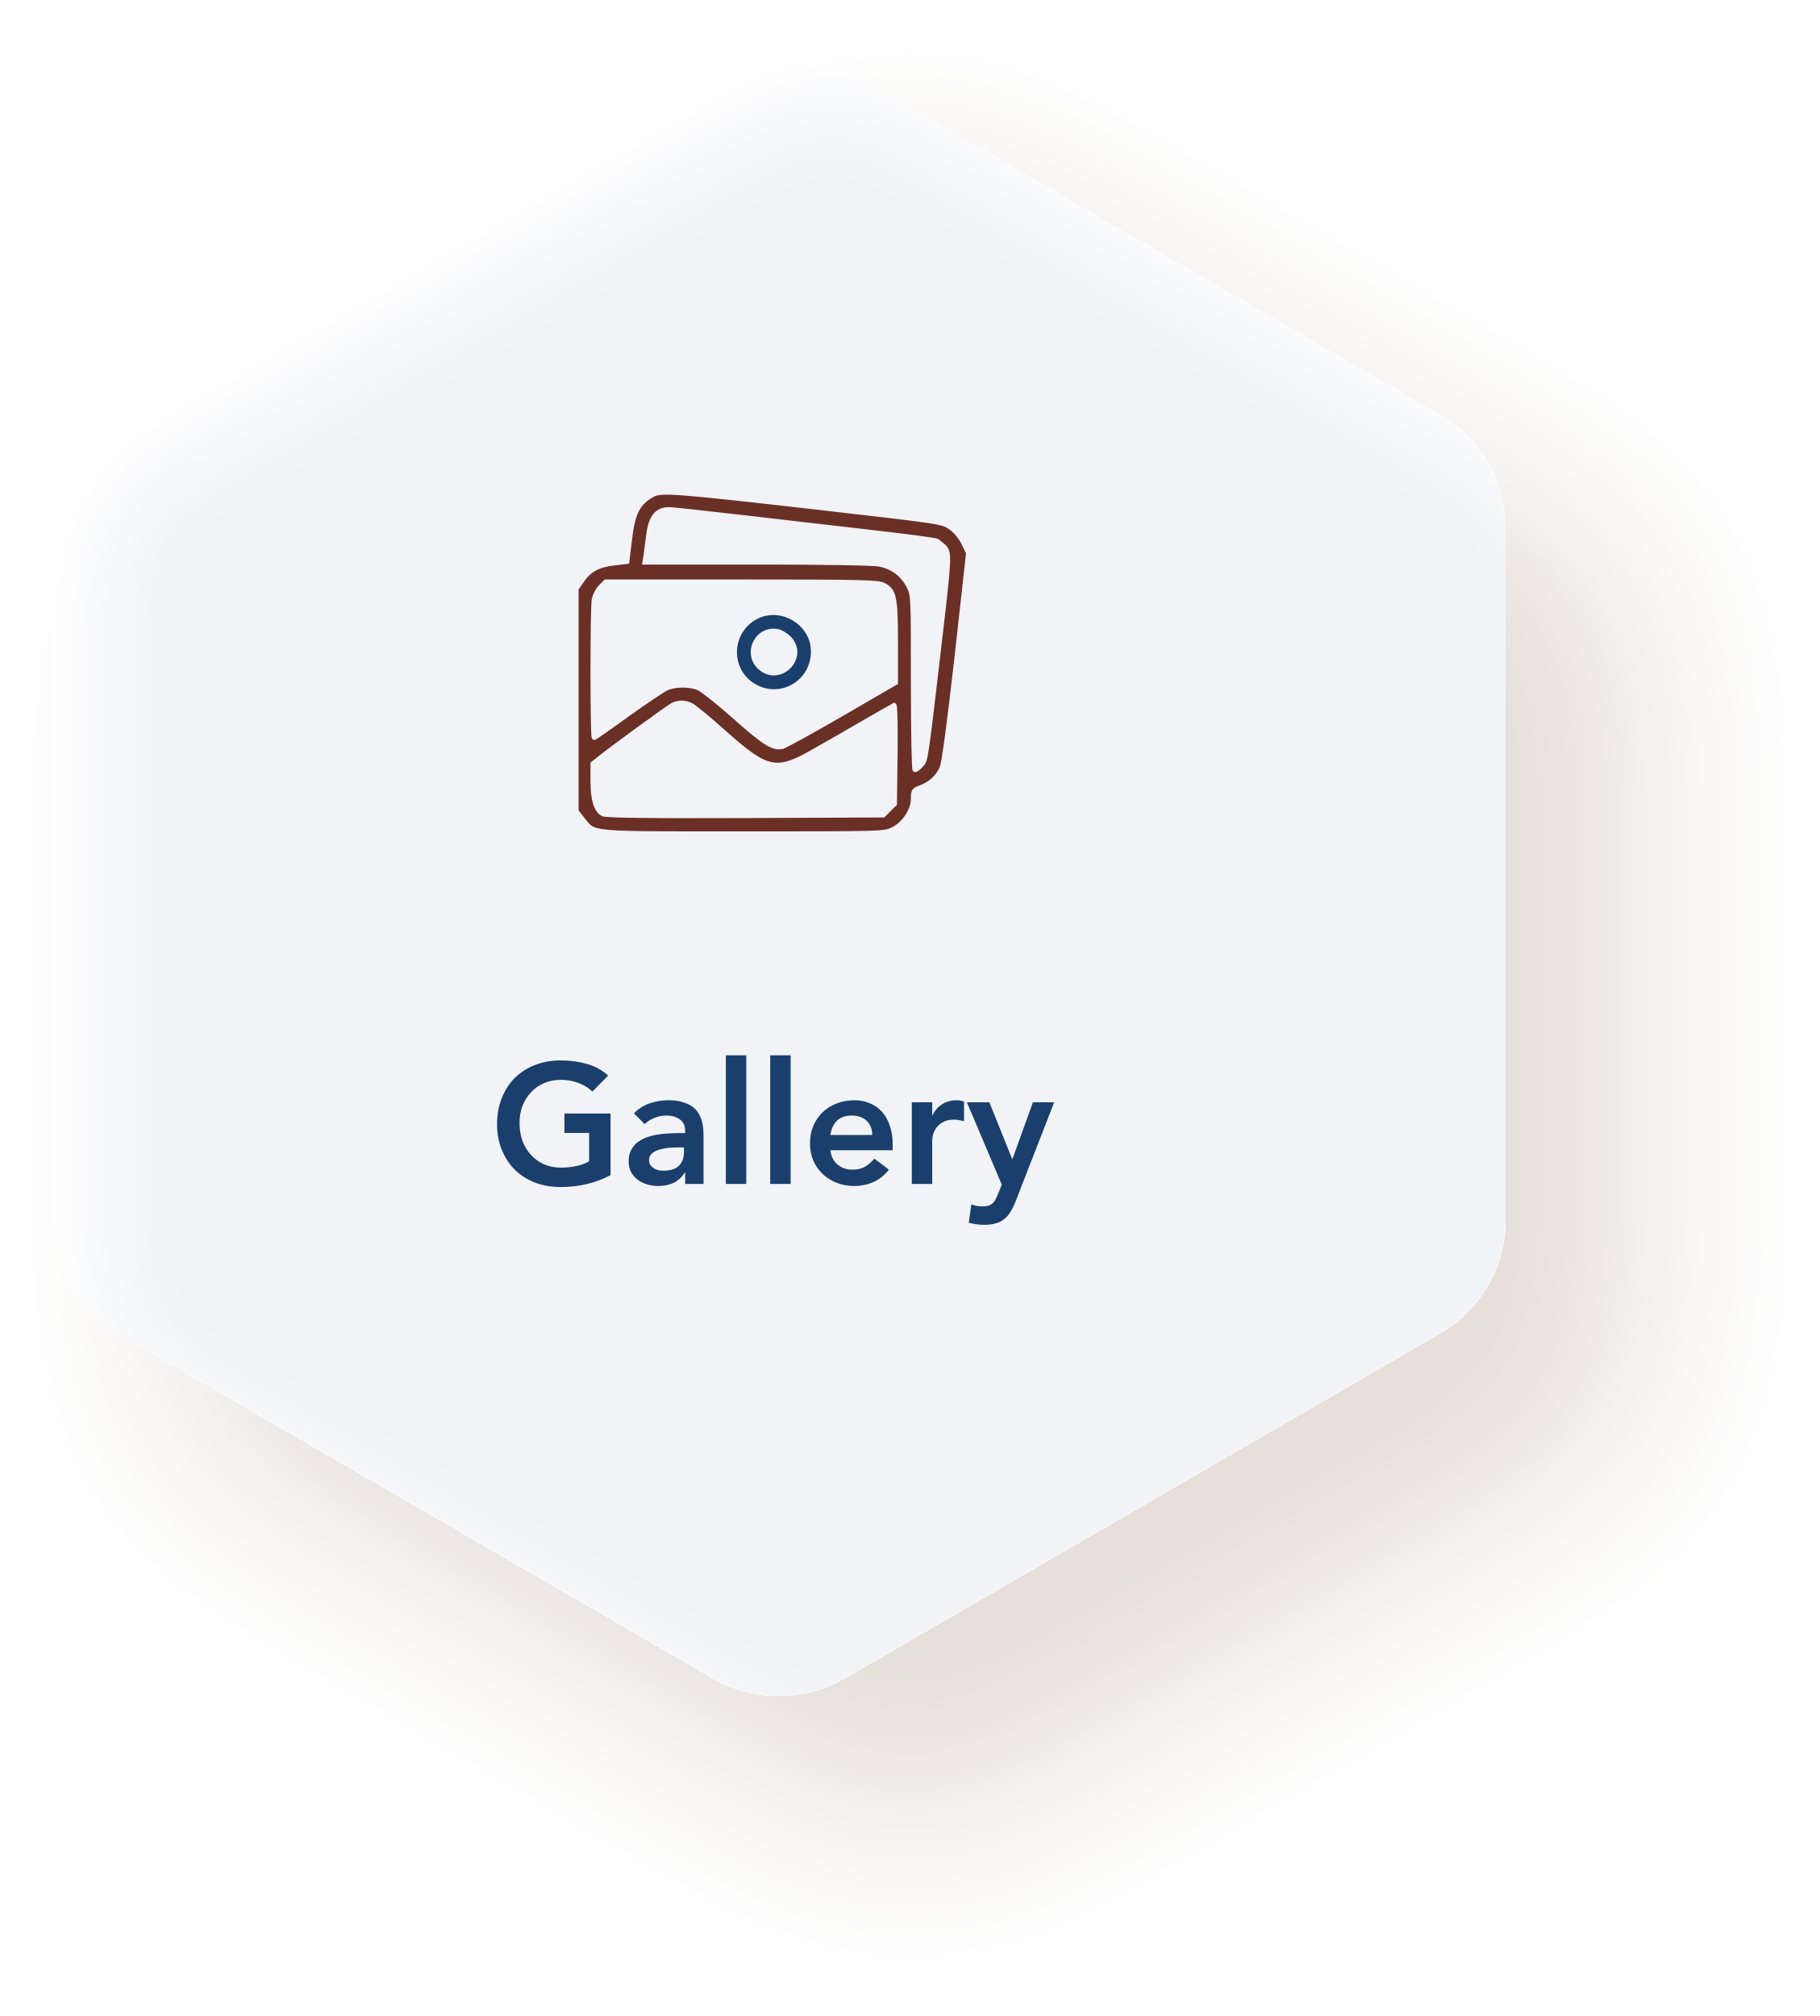
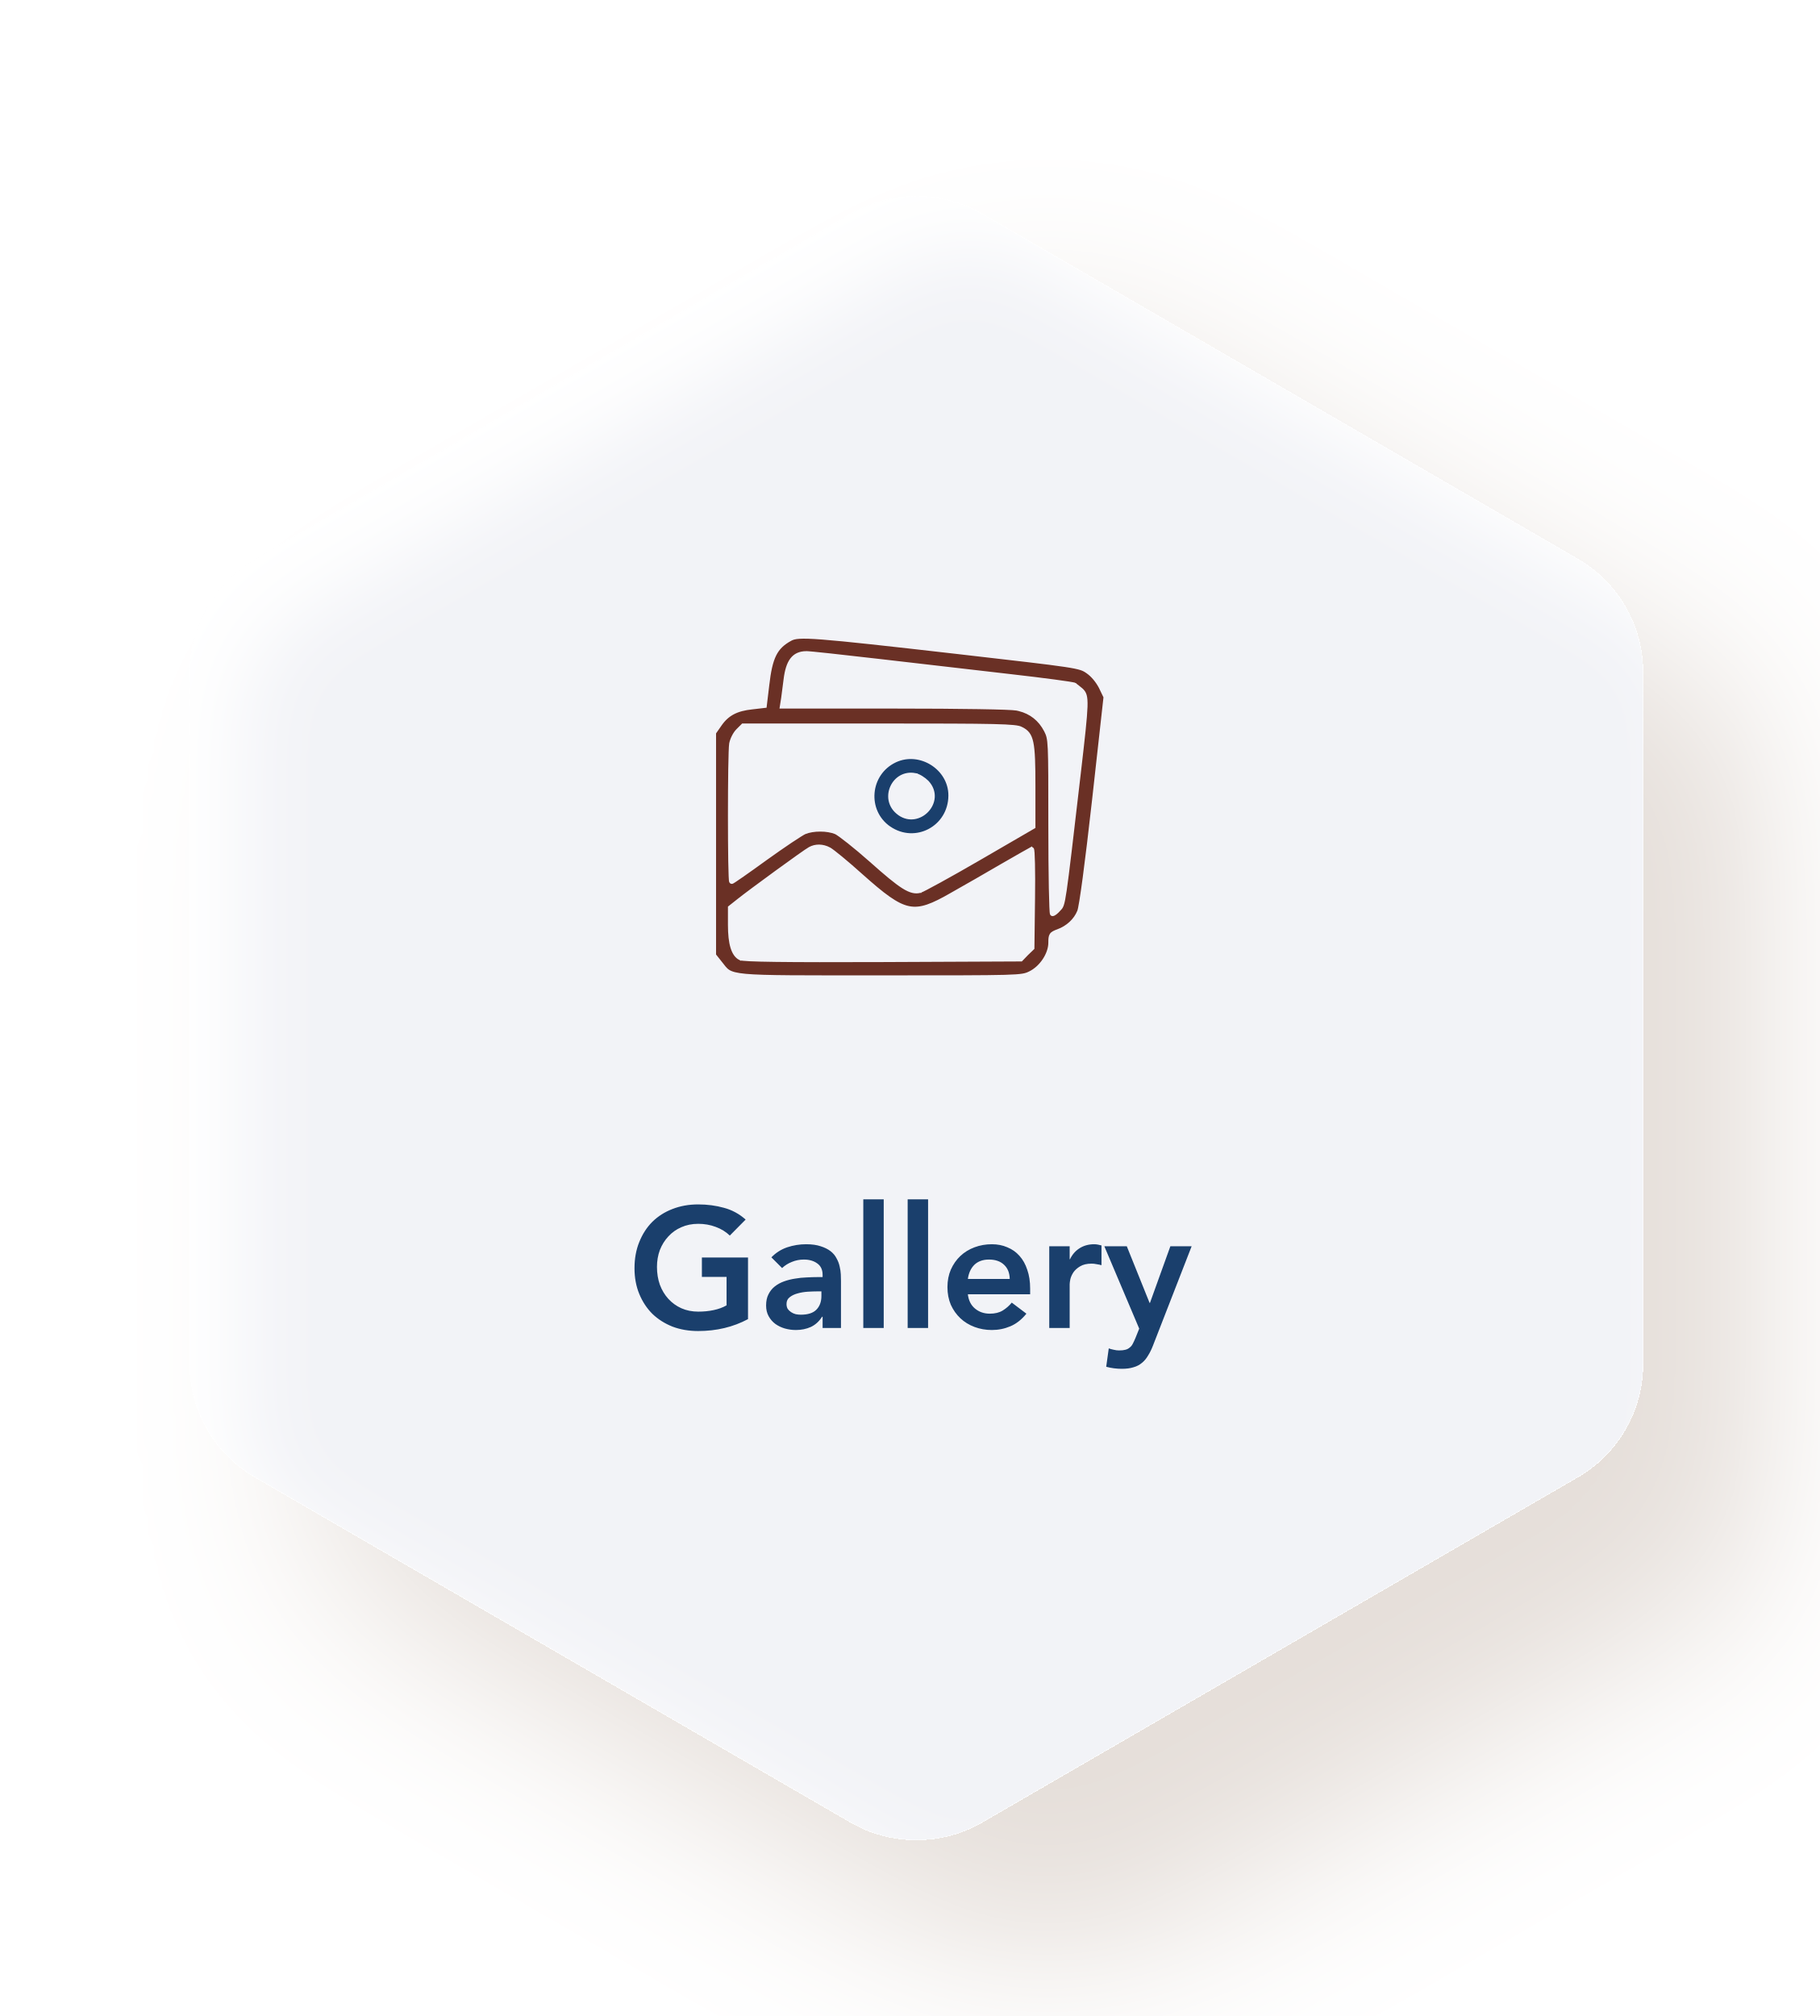
- <svg xmlns="http://www.w3.org/2000/svg" width="139" height="154" viewBox="0 0 139 154" fill="none">
+ <svg xmlns="http://www.w3.org/2000/svg" width="139" height="154" viewBox="-10.5 -11 139 154" fill="none">
  <g filter="url(#filter0_di_1_61)">
    <path d="M110.014 31.714C113.1 33.503 115 36.8 115 40.367V93.177C115 96.744 113.1 100.041 110.014 101.829L64.514 128.196C61.413 129.993 57.587 129.993 54.486 128.196L8.986 101.829C5.9 100.041 4 96.744 4 93.177V40.367C4 36.8 5.9 33.503 8.986 31.714L54.486 5.348C57.587 3.551 61.413 3.551 64.514 5.348L110.014 31.714Z" fill="#F2F3F7" />
  </g>
  <path d="M56.761 63.607C62.11 63.607 64.802 63.607 66.241 63.567C66.962 63.547 67.363 63.516 67.625 63.472C67.881 63.429 68.004 63.373 68.169 63.294C68.589 63.088 68.969 62.731 69.243 62.317C69.518 61.901 69.683 61.435 69.683 61.013C69.683 60.867 69.685 60.748 69.698 60.65C69.711 60.551 69.736 60.466 69.783 60.393C69.831 60.319 69.898 60.266 69.981 60.22C70.061 60.175 70.163 60.134 70.286 60.088H70.287C71.033 59.82 71.625 59.269 71.891 58.606L71.892 58.603C71.906 58.57 71.929 58.489 71.957 58.352C71.985 58.219 72.016 58.041 72.052 57.823C72.123 57.385 72.21 56.783 72.31 56.041C72.508 54.559 72.754 52.52 73.023 50.12L73.897 42.251L73.54 41.508C73.3 41.044 72.926 40.597 72.559 40.347L72.558 40.346C72.407 40.241 72.292 40.165 72.061 40.091C71.826 40.015 71.469 39.94 70.836 39.845C70.203 39.75 69.3 39.635 67.978 39.478L62.598 38.855C57.079 38.224 54.053 37.889 52.325 37.756C50.59 37.623 50.19 37.698 49.898 37.858C49.333 38.166 48.965 38.504 48.705 39.024C48.442 39.55 48.286 40.27 48.163 41.353V41.354L47.978 42.893L47.969 42.971L47.891 42.98L46.967 43.088H46.966C46.373 43.149 45.906 43.27 45.519 43.472C45.133 43.673 44.821 43.957 44.544 44.354L44.1 44.992V61.948L44.555 62.522C44.802 62.83 44.921 63.025 45.157 63.174C45.391 63.322 45.746 63.423 46.466 63.49C47.905 63.622 50.73 63.607 56.761 63.607ZM69.905 58.881C69.851 58.881 69.824 58.842 69.819 58.834C69.811 58.822 69.807 58.81 69.805 58.804C69.8 58.791 69.798 58.776 69.796 58.763C69.791 58.736 69.787 58.699 69.783 58.654C69.775 58.562 69.768 58.429 69.761 58.259C69.746 57.919 69.732 57.429 69.721 56.825C69.698 55.615 69.683 53.949 69.683 52.117C69.683 48.814 69.683 47.151 69.641 46.228C69.62 45.767 69.588 45.496 69.542 45.301C69.497 45.109 69.438 44.987 69.355 44.82C68.921 43.98 68.24 43.444 67.344 43.22L67.162 43.179C67.047 43.158 66.732 43.136 66.232 43.117C65.736 43.099 65.066 43.083 64.249 43.07C62.616 43.043 60.4 43.027 57.822 43.027H49.163L49.181 42.911L49.273 42.327C49.319 42.02 49.395 41.379 49.457 40.914V40.913C49.542 40.216 49.695 39.702 49.956 39.359C50.223 39.008 50.593 38.848 51.079 38.84V38.842C51.113 38.84 51.177 38.842 51.258 38.848C51.35 38.855 51.475 38.866 51.628 38.88C51.935 38.909 52.358 38.953 52.867 39.008C53.885 39.118 55.248 39.271 56.71 39.441C59.635 39.779 64.13 40.304 66.7 40.596C67.986 40.742 69.172 40.889 70.05 41.006C70.489 41.065 70.852 41.116 71.111 41.157C71.241 41.177 71.347 41.196 71.423 41.21C71.461 41.218 71.493 41.224 71.518 41.23C71.536 41.234 71.561 41.243 71.581 41.253L71.582 41.252C71.584 41.253 71.585 41.253 71.587 41.254L71.586 41.255C71.642 41.285 71.729 41.346 71.819 41.416C71.915 41.491 72.024 41.58 72.125 41.665L72.129 41.668C72.252 41.783 72.351 41.901 72.411 42.105C72.469 42.301 72.489 42.573 72.476 42.993C72.448 43.836 72.283 45.319 71.96 48.095C71.36 53.25 71.071 55.746 70.888 56.998C70.796 57.623 70.73 57.947 70.662 58.139C70.627 58.237 70.591 58.304 70.549 58.36C70.509 58.412 70.463 58.456 70.424 58.496C70.336 58.599 70.241 58.691 70.156 58.758C70.113 58.792 70.071 58.821 70.032 58.842C70.015 58.852 69.994 58.861 69.973 58.868L69.905 58.881ZM56.915 62.391C53.19 62.406 50.53 62.402 48.774 62.379C47.897 62.368 47.244 62.352 46.797 62.33C46.574 62.32 46.4 62.308 46.274 62.294C46.212 62.288 46.16 62.281 46.119 62.273C46.084 62.266 46.046 62.256 46.017 62.241V62.242C45.729 62.093 45.528 61.794 45.399 61.367C45.27 60.94 45.208 60.371 45.208 59.658V58.302L45.246 58.272L45.908 57.748C46.342 57.4 47.598 56.468 48.794 55.597C49.392 55.161 49.977 54.74 50.437 54.414C50.892 54.092 51.233 53.857 51.341 53.799C51.789 53.55 52.348 53.553 52.867 53.828V53.829C52.934 53.865 53.052 53.949 53.202 54.064C53.355 54.181 53.549 54.336 53.769 54.517C54.208 54.879 54.755 55.35 55.303 55.843C56.149 56.597 56.822 57.169 57.401 57.575C57.981 57.982 58.461 58.221 58.922 58.316C59.84 58.505 60.717 58.135 62.206 57.279L62.207 57.278C63.176 56.739 64.899 55.739 66.038 55.078H66.039C66.608 54.754 67.143 54.446 67.543 54.215C67.94 53.986 68.211 53.83 68.245 53.813V53.814C68.261 53.806 68.281 53.799 68.305 53.802C68.335 53.806 68.355 53.821 68.365 53.831C68.384 53.85 68.392 53.872 68.394 53.879C68.402 53.899 68.406 53.924 68.41 53.948C68.418 53.998 68.425 54.071 68.432 54.162C68.444 54.348 68.455 54.62 68.463 54.957C68.471 55.295 68.475 55.699 68.476 56.149L68.467 57.613L68.42 61.399V61.441L68.39 61.47L67.959 61.885L67.546 62.314L67.517 62.344H67.474L56.915 62.391ZM68.497 52.189L68.447 52.218L64.338 54.604C63.198 55.266 62.119 55.875 61.299 56.325C60.889 56.551 60.543 56.737 60.286 56.87C60.157 56.937 60.05 56.991 59.968 57.031C59.889 57.068 59.826 57.096 59.789 57.107V57.108H59.786C59.41 57.202 59.039 57.122 58.483 56.773C57.931 56.425 57.178 55.799 56.032 54.777C55.426 54.239 54.815 53.728 54.322 53.337C54.076 53.142 53.859 52.977 53.688 52.853C53.514 52.728 53.394 52.651 53.335 52.624C53.02 52.493 52.592 52.424 52.158 52.424C51.724 52.424 51.295 52.492 50.98 52.624C50.918 52.653 50.789 52.727 50.605 52.843C50.42 52.959 50.184 53.112 49.914 53.292C49.644 53.473 49.34 53.68 49.019 53.904L48.015 54.614C47.337 55.106 46.709 55.554 46.245 55.877C46.013 56.039 45.821 56.17 45.685 56.261C45.616 56.306 45.561 56.343 45.52 56.367C45.501 56.38 45.483 56.389 45.47 56.397C45.463 56.4 45.456 56.404 45.448 56.407C45.445 56.409 45.439 56.412 45.434 56.413L45.4 56.418C45.355 56.418 45.328 56.39 45.319 56.379C45.309 56.367 45.304 56.354 45.302 56.348C45.297 56.335 45.293 56.321 45.291 56.31C45.286 56.286 45.283 56.255 45.279 56.218C45.272 56.144 45.267 56.036 45.261 55.902C45.249 55.632 45.239 55.247 45.231 54.783C45.216 53.856 45.208 52.613 45.208 51.347C45.208 50.081 45.216 48.79 45.231 47.771C45.239 47.261 45.249 46.819 45.261 46.481C45.272 46.146 45.285 45.904 45.302 45.804L45.303 45.802C45.336 45.629 45.408 45.431 45.5 45.25C45.591 45.07 45.705 44.898 45.822 44.781L46.236 44.367H56.652C61.208 44.367 63.818 44.374 65.34 44.408C66.1 44.426 66.592 44.45 66.919 44.484C67.243 44.517 67.418 44.561 67.536 44.624L67.535 44.625C67.741 44.729 67.913 44.843 68.048 45.018C68.183 45.193 68.275 45.419 68.341 45.733C68.47 46.355 68.497 47.356 68.497 49.069V52.189Z" fill="#6A3025" stroke="#F2F2F7" stroke-width="0.2" />
  <path d="M57.448 52.218C59.428 53.573 62.033 52.191 62.048 49.776C62.062 47.711 59.77 46.265 57.895 47.143H57.896C55.841 48.111 55.603 50.94 57.447 52.219L57.448 52.218ZM60.316 50.968C59.8 51.496 58.951 51.72 58.199 51.199L58.051 51.084C56.743 49.989 57.737 47.843 59.411 48.155L59.41 48.156C59.559 48.182 59.733 48.261 59.897 48.362C60.063 48.464 60.227 48.592 60.356 48.721L60.359 48.724C60.704 49.097 60.834 49.518 60.806 49.917C60.777 50.315 60.591 50.687 60.316 50.968Z" fill="#1A3F6C" stroke="#F2F2F7" stroke-width="0.2" />
  <path d="M46.641 89.766C45.506 90.373 44.236 90.676 42.832 90.676C42.121 90.676 41.467 90.564 40.869 90.338C40.28 90.104 39.768 89.779 39.335 89.363C38.91 88.939 38.577 88.432 38.334 87.842C38.091 87.253 37.97 86.599 37.97 85.879C37.97 85.143 38.091 84.475 38.334 83.877C38.577 83.271 38.91 82.755 39.335 82.33C39.768 81.906 40.28 81.581 40.869 81.355C41.467 81.121 42.121 81.004 42.832 81.004C43.534 81.004 44.193 81.091 44.808 81.264C45.423 81.429 45.974 81.728 46.459 82.161L45.25 83.383C44.955 83.097 44.596 82.876 44.171 82.72C43.755 82.564 43.313 82.486 42.845 82.486C42.368 82.486 41.935 82.573 41.545 82.746C41.164 82.911 40.834 83.145 40.557 83.448C40.28 83.743 40.063 84.09 39.907 84.488C39.76 84.887 39.686 85.316 39.686 85.775C39.686 86.269 39.76 86.724 39.907 87.14C40.063 87.556 40.28 87.916 40.557 88.219C40.834 88.523 41.164 88.761 41.545 88.934C41.935 89.108 42.368 89.194 42.845 89.194C43.261 89.194 43.651 89.155 44.015 89.077C44.388 88.999 44.717 88.878 45.003 88.713V86.542H43.118V85.06H46.641V89.766ZM52.339 89.584H52.3C52.075 89.94 51.789 90.2 51.442 90.364C51.096 90.52 50.714 90.598 50.298 90.598C50.012 90.598 49.73 90.559 49.453 90.481C49.184 90.403 48.942 90.286 48.725 90.13C48.517 89.974 48.348 89.779 48.218 89.545C48.088 89.311 48.023 89.038 48.023 88.726C48.023 88.388 48.084 88.102 48.205 87.868C48.327 87.626 48.487 87.426 48.686 87.27C48.894 87.106 49.133 86.976 49.401 86.88C49.67 86.785 49.947 86.716 50.233 86.672C50.528 86.62 50.822 86.59 51.117 86.581C51.412 86.564 51.689 86.555 51.949 86.555H52.339V86.386C52.339 85.996 52.205 85.706 51.936 85.515C51.667 85.316 51.325 85.216 50.909 85.216C50.58 85.216 50.272 85.277 49.986 85.398C49.7 85.511 49.453 85.667 49.245 85.866L48.426 85.047C48.773 84.692 49.176 84.436 49.635 84.28C50.103 84.124 50.584 84.046 51.078 84.046C51.52 84.046 51.893 84.098 52.196 84.202C52.499 84.298 52.751 84.423 52.95 84.579C53.15 84.735 53.301 84.917 53.405 85.125C53.518 85.325 53.596 85.528 53.639 85.736C53.691 85.944 53.721 86.148 53.73 86.347C53.739 86.538 53.743 86.707 53.743 86.854V90.442H52.339V89.584ZM52.248 87.647H51.923C51.706 87.647 51.464 87.656 51.195 87.673C50.926 87.691 50.671 87.734 50.428 87.803C50.194 87.864 49.995 87.959 49.83 88.089C49.666 88.211 49.583 88.384 49.583 88.609C49.583 88.757 49.614 88.882 49.674 88.986C49.743 89.082 49.83 89.164 49.934 89.233C50.038 89.303 50.155 89.355 50.285 89.389C50.415 89.415 50.545 89.428 50.675 89.428C51.212 89.428 51.607 89.303 51.858 89.051C52.118 88.791 52.248 88.44 52.248 87.998V87.647ZM55.448 80.614H57.008V90.442H55.448V80.614ZM58.837 80.614H60.397V90.442H58.837V80.614ZM63.436 87.868C63.488 88.336 63.67 88.7 63.982 88.96C64.294 89.22 64.671 89.35 65.113 89.35C65.503 89.35 65.828 89.272 66.088 89.116C66.357 88.952 66.591 88.748 66.79 88.505L67.908 89.35C67.544 89.801 67.137 90.122 66.686 90.312C66.236 90.503 65.763 90.598 65.269 90.598C64.801 90.598 64.359 90.52 63.943 90.364C63.527 90.208 63.167 89.987 62.864 89.701C62.561 89.415 62.318 89.073 62.136 88.674C61.963 88.267 61.876 87.816 61.876 87.322C61.876 86.828 61.963 86.382 62.136 85.983C62.318 85.576 62.561 85.229 62.864 84.943C63.167 84.657 63.527 84.436 63.943 84.28C64.359 84.124 64.801 84.046 65.269 84.046C65.703 84.046 66.097 84.124 66.452 84.28C66.816 84.428 67.124 84.644 67.375 84.93C67.635 85.216 67.835 85.572 67.973 85.996C68.121 86.412 68.194 86.893 68.194 87.439V87.868H63.436ZM66.634 86.698C66.626 86.239 66.483 85.879 66.205 85.619C65.928 85.351 65.542 85.216 65.048 85.216C64.58 85.216 64.207 85.351 63.93 85.619C63.661 85.888 63.497 86.248 63.436 86.698H66.634ZM69.653 84.202H71.213V85.19H71.239C71.412 84.826 71.659 84.545 71.98 84.345C72.301 84.146 72.669 84.046 73.085 84.046C73.18 84.046 73.271 84.055 73.358 84.072C73.453 84.09 73.549 84.111 73.644 84.137V85.645C73.514 85.611 73.384 85.585 73.254 85.567C73.133 85.541 73.011 85.528 72.89 85.528C72.526 85.528 72.231 85.598 72.006 85.736C71.789 85.866 71.62 86.018 71.499 86.191C71.386 86.365 71.308 86.538 71.265 86.711C71.23 86.885 71.213 87.015 71.213 87.101V90.442H69.653V84.202ZM73.861 84.202H75.577L77.319 88.531H77.345L78.905 84.202H80.53L77.579 91.781C77.466 92.076 77.34 92.332 77.202 92.548C77.072 92.774 76.916 92.96 76.734 93.107C76.552 93.263 76.335 93.376 76.084 93.445C75.841 93.523 75.546 93.562 75.2 93.562C74.792 93.562 74.394 93.51 74.004 93.406L74.199 92.002C74.32 92.046 74.446 92.08 74.576 92.106C74.714 92.141 74.853 92.158 74.992 92.158C75.182 92.158 75.343 92.141 75.473 92.106C75.603 92.072 75.711 92.015 75.798 91.937C75.893 91.868 75.971 91.773 76.032 91.651C76.092 91.539 76.157 91.4 76.227 91.235L76.526 90.494L73.861 84.202Z" fill="#1A3F6C" />
  <defs>
    <filter id="filter0_di_1_61" x="0" y="0" width="139" height="153.544" filterUnits="userSpaceOnUse" color-interpolation-filters="sRGB">
      <feFlood flood-opacity="0" result="BackgroundImageFix" />
      <feColorMatrix in="SourceAlpha" type="matrix" values="0 0 0 0 0 0 0 0 0 0 0 0 0 0 0 0 0 0 127 0" result="hardAlpha" />
      <feOffset dx="10" dy="10" />
      <feGaussianBlur stdDeviation="7" />
      <feComposite in2="hardAlpha" operator="out" />
      <feColorMatrix type="matrix" values="0 0 0 0 0.898 0 0 0 0 0.871 0 0 0 0 0.851 0 0 0 1 0" />
      <feBlend mode="normal" in2="BackgroundImageFix" result="effect1_dropShadow_1_61" />
      <feBlend mode="normal" in="SourceGraphic" in2="effect1_dropShadow_1_61" result="shape" />
      <feColorMatrix in="SourceAlpha" type="matrix" values="0 0 0 0 0 0 0 0 0 0 0 0 0 0 0 0 0 0 127 0" result="hardAlpha" />
      <feOffset dx="4" dy="4" />
      <feGaussianBlur stdDeviation="3" />
      <feComposite in2="hardAlpha" operator="arithmetic" k2="-1" k3="1" />
      <feColorMatrix type="matrix" values="0 0 0 0 1 0 0 0 0 1 0 0 0 0 1 0 0 0 1 0" />
      <feBlend mode="normal" in2="shape" result="effect2_innerShadow_1_61" />
    </filter>
  </defs>
</svg>
